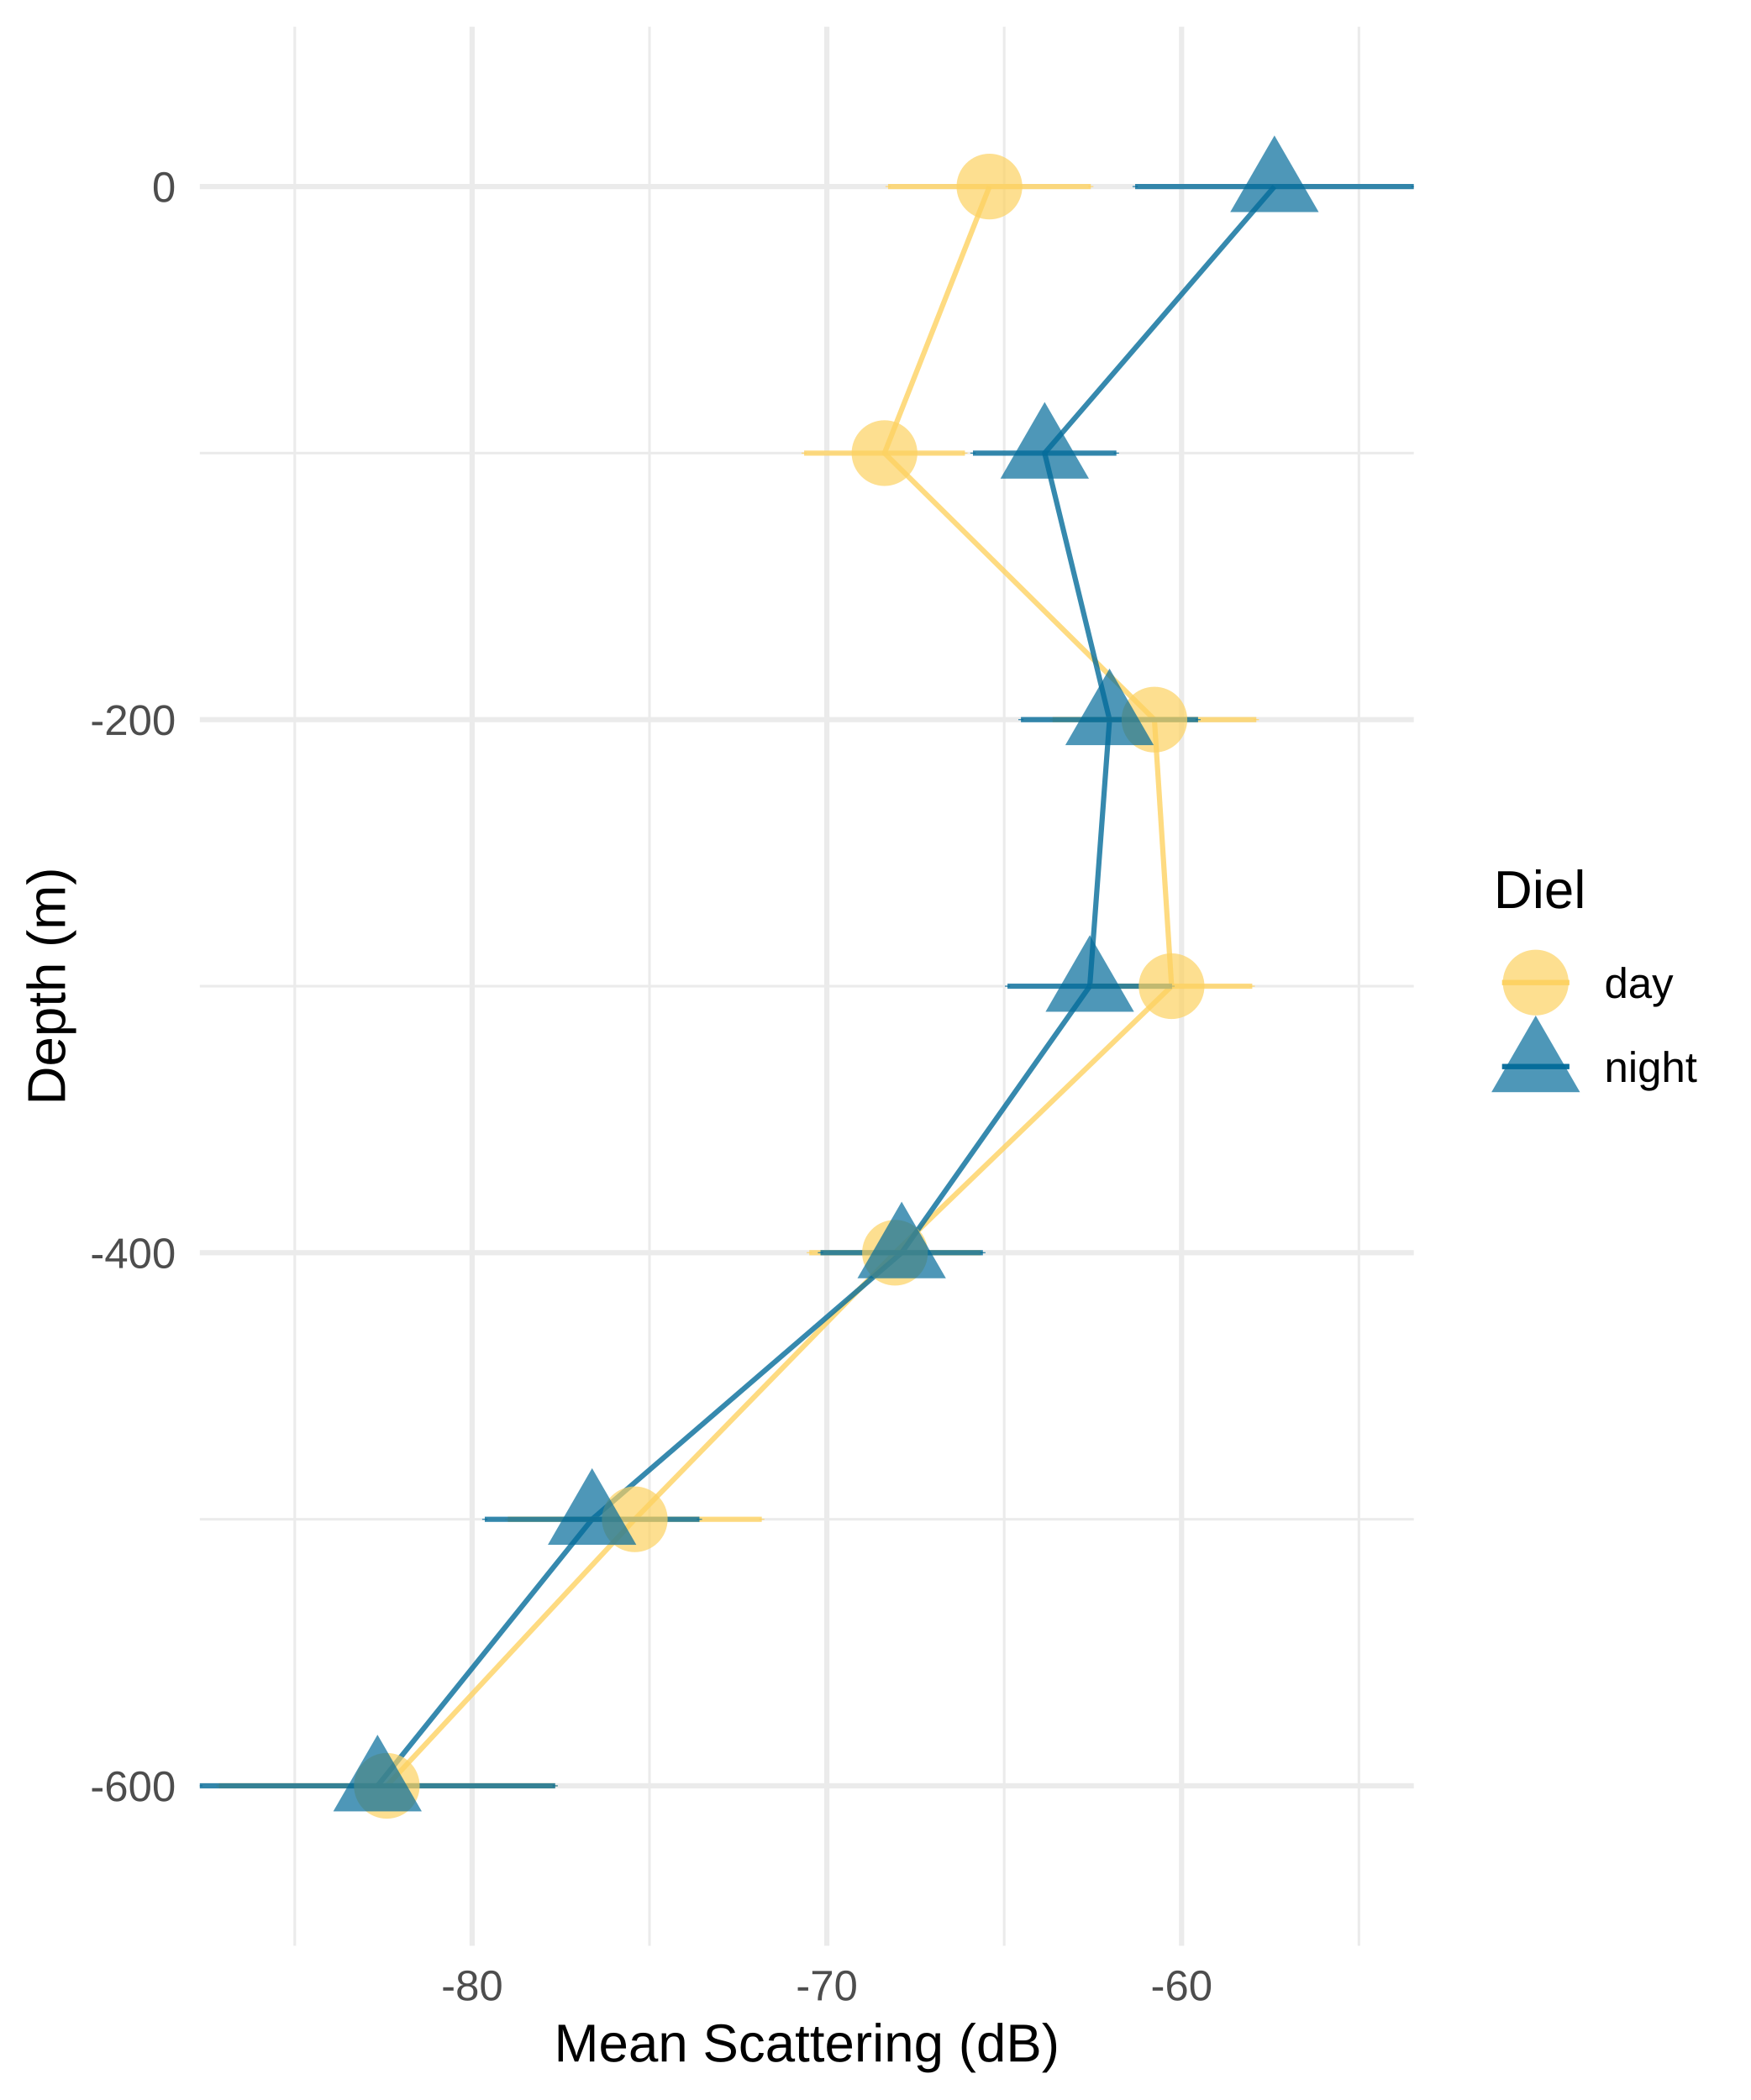
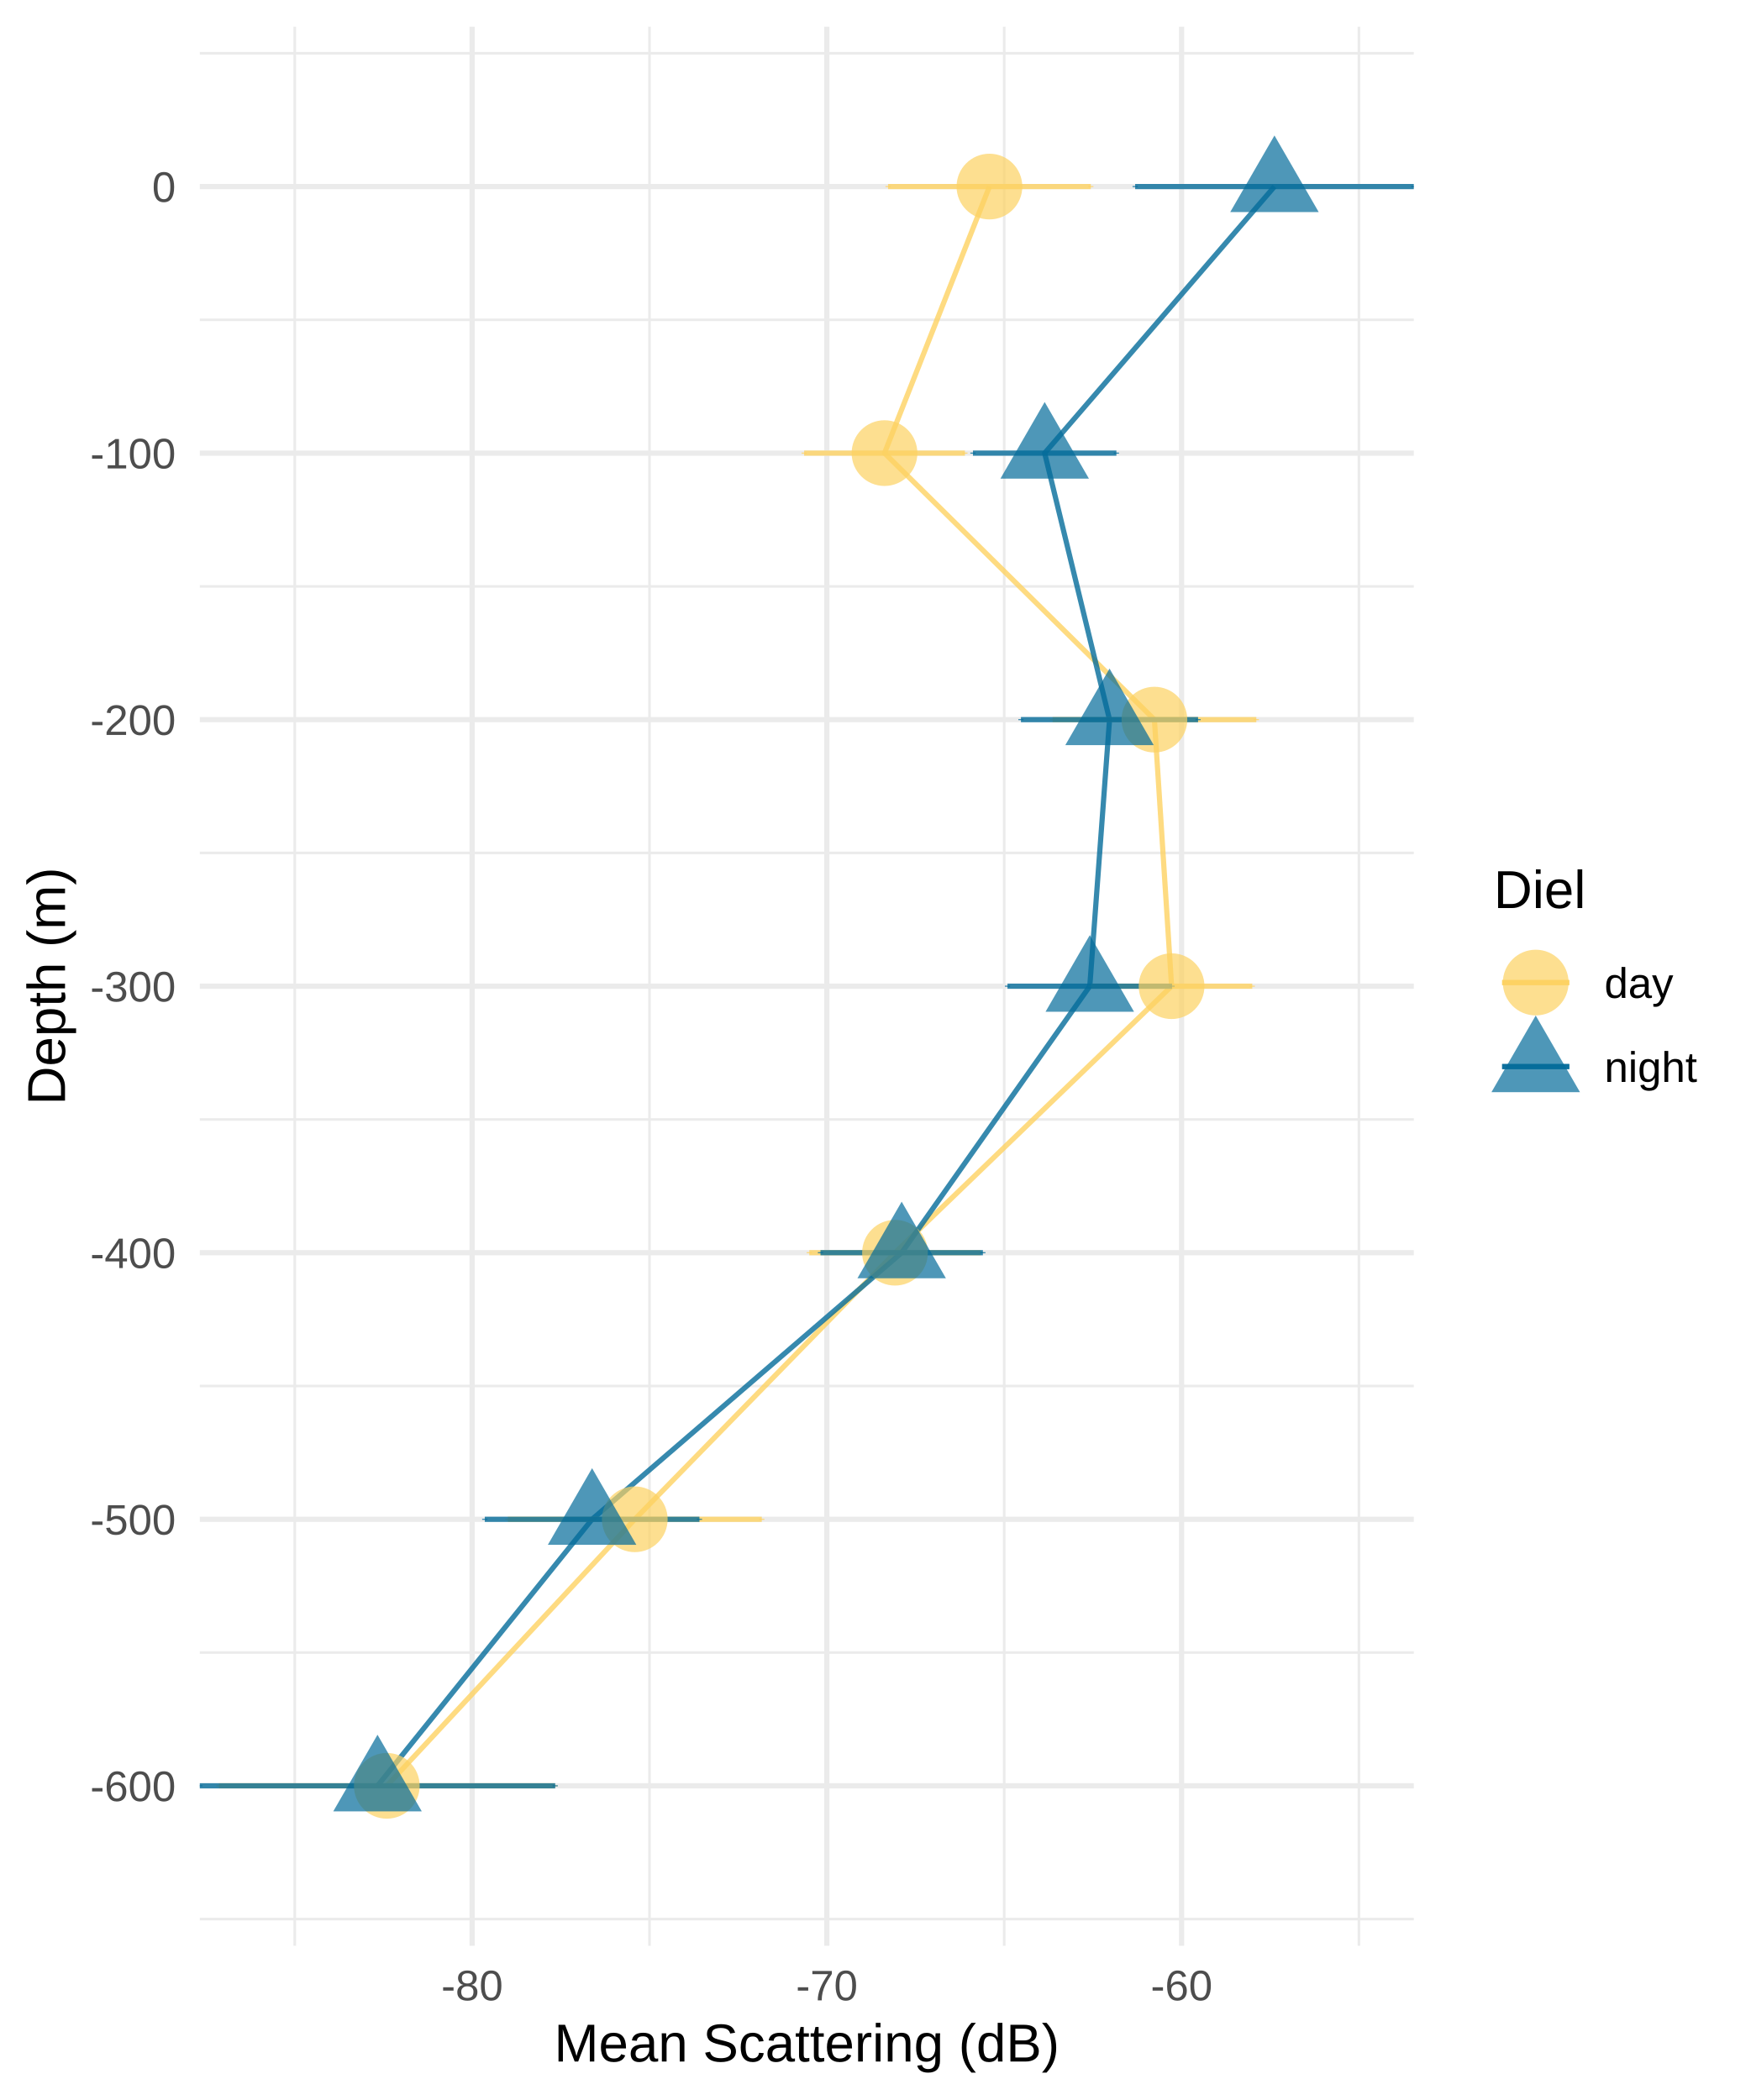
<svg xmlns="http://www.w3.org/2000/svg" class="svglite" width="360.00pt" height="432.00pt" viewBox="0 0 360.00 432.00">
  <defs>
    <style type="text/css">
    .svglite line, .svglite polyline, .svglite polygon, .svglite path, .svglite rect, .svglite circle {
      fill: none;
      stroke: #000000;
      stroke-linecap: round;
      stroke-linejoin: round;
      stroke-miterlimit: 10.00;
    }
  </style>
  </defs>
  <rect width="100%" height="100%" style="stroke: none; fill: none;" />
  <defs>
    <clipPath id="cpMC4wMHwzNjAuMDB8MC4wMHw0MzIuMDA=">
      <rect x="0.00" y="0.00" width="360.00" height="432.00" />
    </clipPath>
  </defs>
  <g clip-path="url(#cpMC4wMHwzNjAuMDB8MC4wMHw0MzIuMDA=)">
</g>
  <defs>
    <clipPath id="cpNDEuMDl8MjkwLjc2fDUuNDh8NDAwLjI3">
      <rect x="41.09" y="5.48" width="249.67" height="394.79" />
    </clipPath>
  </defs>
  <g clip-path="url(#cpNDEuMDl8MjkwLjc2fDUuNDh8NDAwLjI3)">
-     <polyline points="41.09,312.54 290.76,312.54 " style="stroke-width: 0.53; stroke: #EBEBEB; stroke-linecap: butt;" />
-     <polyline points="41.09,202.87 290.76,202.87 " style="stroke-width: 0.53; stroke: #EBEBEB; stroke-linecap: butt;" />
-     <polyline points="41.09,93.21 290.76,93.21 " style="stroke-width: 0.53; stroke: #EBEBEB; stroke-linecap: butt;" />
+     <polyline points="41.09,394.78 290.76,394.78 " style="stroke-width: 0.53; stroke: #EBEBEB; stroke-linecap: butt;" />
+     <polyline points="41.09,339.95 290.76,339.95 " style="stroke-width: 0.53; stroke: #EBEBEB; stroke-linecap: butt;" />
+     <polyline points="41.09,285.12 290.76,285.12 " style="stroke-width: 0.53; stroke: #EBEBEB; stroke-linecap: butt;" />
+     <polyline points="41.09,230.29 290.76,230.29 " style="stroke-width: 0.53; stroke: #EBEBEB; stroke-linecap: butt;" />
+     <polyline points="41.09,175.46 290.76,175.46 " style="stroke-width: 0.53; stroke: #EBEBEB; stroke-linecap: butt;" />
+     <polyline points="41.09,120.63 290.76,120.63 " style="stroke-width: 0.53; stroke: #EBEBEB; stroke-linecap: butt;" />
+     <polyline points="41.09,65.79 290.76,65.79 " style="stroke-width: 0.53; stroke: #EBEBEB; stroke-linecap: butt;" />
+     <polyline points="41.09,10.96 290.76,10.96 " style="stroke-width: 0.53; stroke: #EBEBEB; stroke-linecap: butt;" />
    <polyline points="60.62,400.27 60.62,5.48 " style="stroke-width: 0.53; stroke: #EBEBEB; stroke-linecap: butt;" />
    <polyline points="133.58,400.27 133.58,5.48 " style="stroke-width: 0.53; stroke: #EBEBEB; stroke-linecap: butt;" />
    <polyline points="206.53,400.27 206.53,5.48 " style="stroke-width: 0.53; stroke: #EBEBEB; stroke-linecap: butt;" />
    <polyline points="279.48,400.27 279.48,5.48 " style="stroke-width: 0.53; stroke: #EBEBEB; stroke-linecap: butt;" />
    <polyline points="41.09,367.37 290.76,367.37 " style="stroke-width: 1.07; stroke: #EBEBEB; stroke-linecap: butt;" />
+     <polyline points="41.09,312.54 290.76,312.54 " style="stroke-width: 1.07; stroke: #EBEBEB; stroke-linecap: butt;" />
    <polyline points="41.09,257.70 290.76,257.70 " style="stroke-width: 1.07; stroke: #EBEBEB; stroke-linecap: butt;" />
+     <polyline points="41.09,202.87 290.76,202.87 " style="stroke-width: 1.07; stroke: #EBEBEB; stroke-linecap: butt;" />
    <polyline points="41.09,148.04 290.76,148.04 " style="stroke-width: 1.07; stroke: #EBEBEB; stroke-linecap: butt;" />
+     <polyline points="41.09,93.21 290.76,93.21 " style="stroke-width: 1.07; stroke: #EBEBEB; stroke-linecap: butt;" />
    <polyline points="41.09,38.38 290.76,38.38 " style="stroke-width: 1.07; stroke: #EBEBEB; stroke-linecap: butt;" />
    <polyline points="97.10,400.27 97.10,5.48 " style="stroke-width: 1.07; stroke: #EBEBEB; stroke-linecap: butt;" />
    <polyline points="170.05,400.27 170.05,5.48 " style="stroke-width: 1.07; stroke: #EBEBEB; stroke-linecap: butt;" />
    <polyline points="243.01,400.27 243.01,5.48 " style="stroke-width: 1.07; stroke: #EBEBEB; stroke-linecap: butt;" />
    <polyline points="79.55,367.37 130.55,312.54 184.07,257.70 240.95,202.87 237.42,148.04 181.91,93.21 203.49,38.38 " style="stroke-width: 1.07; stroke: #FDD262; stroke-opacity: 0.80; stroke-linecap: butt;" />
    <polyline points="77.64,367.37 121.77,312.54 185.44,257.70 224.13,202.87 228.19,148.04 214.85,93.21 262.11,38.38 " style="stroke-width: 1.07; stroke: #046C9A; stroke-opacity: 0.80; stroke-linecap: butt;" />
    <polyline points="224.34,38.49 224.34,38.27 " style="stroke-width: 1.07; stroke: #FDD262; stroke-opacity: 0.80; stroke-linecap: butt;" />
    <polyline points="224.34,38.38 182.64,38.38 " style="stroke-width: 1.07; stroke: #FDD262; stroke-opacity: 0.80; stroke-linecap: butt;" />
    <polyline points="182.64,38.49 182.64,38.27 " style="stroke-width: 1.07; stroke: #FDD262; stroke-opacity: 0.80; stroke-linecap: butt;" />
    <polyline points="198.45,93.32 198.45,93.10 " style="stroke-width: 1.07; stroke: #FDD262; stroke-opacity: 0.80; stroke-linecap: butt;" />
    <polyline points="198.45,93.21 165.38,93.21 " style="stroke-width: 1.07; stroke: #FDD262; stroke-opacity: 0.80; stroke-linecap: butt;" />
    <polyline points="165.38,93.32 165.38,93.10 " style="stroke-width: 1.07; stroke: #FDD262; stroke-opacity: 0.80; stroke-linecap: butt;" />
    <polyline points="258.38,148.15 258.38,147.93 " style="stroke-width: 1.07; stroke: #FDD262; stroke-opacity: 0.80; stroke-linecap: butt;" />
    <polyline points="258.38,148.04 216.47,148.04 " style="stroke-width: 1.07; stroke: #FDD262; stroke-opacity: 0.80; stroke-linecap: butt;" />
    <polyline points="216.47,148.15 216.47,147.93 " style="stroke-width: 1.07; stroke: #FDD262; stroke-opacity: 0.80; stroke-linecap: butt;" />
    <polyline points="257.54,202.98 257.54,202.76 " style="stroke-width: 1.07; stroke: #FDD262; stroke-opacity: 0.80; stroke-linecap: butt;" />
    <polyline points="257.54,202.87 224.36,202.87 " style="stroke-width: 1.07; stroke: #FDD262; stroke-opacity: 0.80; stroke-linecap: butt;" />
    <polyline points="224.36,202.98 224.36,202.76 " style="stroke-width: 1.07; stroke: #FDD262; stroke-opacity: 0.80; stroke-linecap: butt;" />
    <polyline points="201.70,257.81 201.70,257.59 " style="stroke-width: 1.07; stroke: #FDD262; stroke-opacity: 0.80; stroke-linecap: butt;" />
    <polyline points="201.70,257.70 166.44,257.70 " style="stroke-width: 1.07; stroke: #FDD262; stroke-opacity: 0.80; stroke-linecap: butt;" />
    <polyline points="166.44,257.81 166.44,257.59 " style="stroke-width: 1.07; stroke: #FDD262; stroke-opacity: 0.80; stroke-linecap: butt;" />
    <polyline points="156.67,312.65 156.67,312.43 " style="stroke-width: 1.07; stroke: #FDD262; stroke-opacity: 0.80; stroke-linecap: butt;" />
    <polyline points="156.67,312.54 104.44,312.54 " style="stroke-width: 1.07; stroke: #FDD262; stroke-opacity: 0.80; stroke-linecap: butt;" />
    <polyline points="104.44,312.65 104.44,312.43 " style="stroke-width: 1.07; stroke: #FDD262; stroke-opacity: 0.80; stroke-linecap: butt;" />
    <polyline points="114.09,367.48 114.09,367.26 " style="stroke-width: 1.07; stroke: #FDD262; stroke-opacity: 0.80; stroke-linecap: butt;" />
    <polyline points="114.09,367.37 45.02,367.37 " style="stroke-width: 1.07; stroke: #FDD262; stroke-opacity: 0.80; stroke-linecap: butt;" />
    <polyline points="45.02,367.48 45.02,367.26 " style="stroke-width: 1.07; stroke: #FDD262; stroke-opacity: 0.80; stroke-linecap: butt;" />
    <polyline points="290.76,38.49 290.76,38.27 " style="stroke-width: 1.07; stroke: #046C9A; stroke-opacity: 0.80; stroke-linecap: butt;" />
    <polyline points="290.76,38.38 233.46,38.38 " style="stroke-width: 1.07; stroke: #046C9A; stroke-opacity: 0.80; stroke-linecap: butt;" />
    <polyline points="233.46,38.49 233.46,38.27 " style="stroke-width: 1.07; stroke: #046C9A; stroke-opacity: 0.80; stroke-linecap: butt;" />
    <polyline points="229.60,93.32 229.60,93.10 " style="stroke-width: 1.07; stroke: #046C9A; stroke-opacity: 0.80; stroke-linecap: butt;" />
    <polyline points="229.60,93.21 200.10,93.21 " style="stroke-width: 1.07; stroke: #046C9A; stroke-opacity: 0.80; stroke-linecap: butt;" />
    <polyline points="200.10,93.32 200.10,93.10 " style="stroke-width: 1.07; stroke: #046C9A; stroke-opacity: 0.80; stroke-linecap: butt;" />
    <polyline points="246.40,148.15 246.40,147.93 " style="stroke-width: 1.07; stroke: #046C9A; stroke-opacity: 0.80; stroke-linecap: butt;" />
    <polyline points="246.40,148.04 209.97,148.04 " style="stroke-width: 1.07; stroke: #046C9A; stroke-opacity: 0.80; stroke-linecap: butt;" />
    <polyline points="209.97,148.15 209.97,147.93 " style="stroke-width: 1.07; stroke: #046C9A; stroke-opacity: 0.80; stroke-linecap: butt;" />
    <polyline points="241.05,202.98 241.05,202.76 " style="stroke-width: 1.07; stroke: #046C9A; stroke-opacity: 0.80; stroke-linecap: butt;" />
    <polyline points="241.05,202.87 207.20,202.87 " style="stroke-width: 1.07; stroke: #046C9A; stroke-opacity: 0.80; stroke-linecap: butt;" />
    <polyline points="207.20,202.98 207.20,202.76 " style="stroke-width: 1.07; stroke: #046C9A; stroke-opacity: 0.80; stroke-linecap: butt;" />
    <polyline points="202.14,257.81 202.14,257.59 " style="stroke-width: 1.07; stroke: #046C9A; stroke-opacity: 0.80; stroke-linecap: butt;" />
    <polyline points="202.14,257.70 168.74,257.70 " style="stroke-width: 1.07; stroke: #046C9A; stroke-opacity: 0.80; stroke-linecap: butt;" />
    <polyline points="168.74,257.81 168.74,257.59 " style="stroke-width: 1.07; stroke: #046C9A; stroke-opacity: 0.80; stroke-linecap: butt;" />
    <polyline points="143.85,312.65 143.85,312.43 " style="stroke-width: 1.07; stroke: #046C9A; stroke-opacity: 0.80; stroke-linecap: butt;" />
    <polyline points="143.85,312.54 99.70,312.54 " style="stroke-width: 1.07; stroke: #046C9A; stroke-opacity: 0.80; stroke-linecap: butt;" />
    <polyline points="99.70,312.65 99.70,312.43 " style="stroke-width: 1.07; stroke: #046C9A; stroke-opacity: 0.80; stroke-linecap: butt;" />
    <polyline points="114.19,367.48 114.19,367.26 " style="stroke-width: 1.07; stroke: #046C9A; stroke-opacity: 0.80; stroke-linecap: butt;" />
    <polyline points="114.19,367.37 41.09,367.37 " style="stroke-width: 1.07; stroke: #046C9A; stroke-opacity: 0.80; stroke-linecap: butt;" />
    <polyline points="41.09,367.48 41.09,367.26 " style="stroke-width: 1.07; stroke: #046C9A; stroke-opacity: 0.80; stroke-linecap: butt;" />
    <circle cx="203.49" cy="38.38" r="6.76" style="stroke-width: 0.71; stroke: none; fill: #FDD262; fill-opacity: 0.70;" />
    <circle cx="181.91" cy="93.21" r="6.76" style="stroke-width: 0.71; stroke: none; fill: #FDD262; fill-opacity: 0.70;" />
    <circle cx="237.42" cy="148.04" r="6.76" style="stroke-width: 0.71; stroke: none; fill: #FDD262; fill-opacity: 0.70;" />
    <circle cx="240.95" cy="202.87" r="6.76" style="stroke-width: 0.71; stroke: none; fill: #FDD262; fill-opacity: 0.70;" />
    <circle cx="184.07" cy="257.70" r="6.76" style="stroke-width: 0.71; stroke: none; fill: #FDD262; fill-opacity: 0.70;" />
    <circle cx="130.55" cy="312.54" r="6.76" style="stroke-width: 0.71; stroke: none; fill: #FDD262; fill-opacity: 0.70;" />
    <circle cx="79.55" cy="367.37" r="6.76" style="stroke-width: 0.71; stroke: none; fill: #FDD262; fill-opacity: 0.70;" />
    <polygon points="262.11,27.87 271.21,43.63 253.01,43.63 " style="stroke-width: 0.71; stroke: none; fill: #046C9A; fill-opacity: 0.70;" />
    <polygon points="214.85,82.70 223.95,98.46 205.75,98.46 " style="stroke-width: 0.71; stroke: none; fill: #046C9A; fill-opacity: 0.70;" />
    <polygon points="228.19,137.53 237.28,153.29 219.09,153.29 " style="stroke-width: 0.71; stroke: none; fill: #046C9A; fill-opacity: 0.70;" />
    <polygon points="224.13,192.37 233.23,208.13 215.03,208.13 " style="stroke-width: 0.71; stroke: none; fill: #046C9A; fill-opacity: 0.70;" />
    <polygon points="185.44,247.20 194.54,262.96 176.34,262.96 " style="stroke-width: 0.71; stroke: none; fill: #046C9A; fill-opacity: 0.70;" />
    <polygon points="121.77,302.03 130.87,317.79 112.67,317.79 " style="stroke-width: 0.71; stroke: none; fill: #046C9A; fill-opacity: 0.70;" />
    <polygon points="77.64,356.86 86.74,372.62 68.54,372.62 " style="stroke-width: 0.71; stroke: none; fill: #046C9A; fill-opacity: 0.70;" />
  </g>
  <g clip-path="url(#cpMC4wMHwzNjAuMDB8MC4wMHw0MzIuMDA=)">
    <text x="36.16" y="370.52" text-anchor="end" style="font-size: 8.80px; fill: #4D4D4D; font-family: Arial;" textLength="17.62px" lengthAdjust="spacingAndGlyphs">-600</text>
+     <text x="36.16" y="315.69" text-anchor="end" style="font-size: 8.80px; fill: #4D4D4D; font-family: Arial;" textLength="17.62px" lengthAdjust="spacingAndGlyphs">-500</text>
    <text x="36.16" y="260.86" text-anchor="end" style="font-size: 8.80px; fill: #4D4D4D; font-family: Arial;" textLength="17.62px" lengthAdjust="spacingAndGlyphs">-400</text>
+     <text x="36.16" y="206.03" text-anchor="end" style="font-size: 8.80px; fill: #4D4D4D; font-family: Arial;" textLength="17.62px" lengthAdjust="spacingAndGlyphs">-300</text>
    <text x="36.16" y="151.19" text-anchor="end" style="font-size: 8.80px; fill: #4D4D4D; font-family: Arial;" textLength="17.62px" lengthAdjust="spacingAndGlyphs">-200</text>
+     <text x="36.16" y="96.36" text-anchor="end" style="font-size: 8.80px; fill: #4D4D4D; font-family: Arial;" textLength="17.62px" lengthAdjust="spacingAndGlyphs">-100</text>
    <text x="36.16" y="41.53" text-anchor="end" style="font-size: 8.80px; fill: #4D4D4D; font-family: Arial;" textLength="4.90px" lengthAdjust="spacingAndGlyphs">0</text>
    <text x="97.10" y="411.50" text-anchor="middle" style="font-size: 8.80px; fill: #4D4D4D; font-family: Arial;" textLength="12.72px" lengthAdjust="spacingAndGlyphs">-80</text>
    <text x="170.05" y="411.50" text-anchor="middle" style="font-size: 8.80px; fill: #4D4D4D; font-family: Arial;" textLength="12.72px" lengthAdjust="spacingAndGlyphs">-70</text>
    <text x="243.01" y="411.50" text-anchor="middle" style="font-size: 8.80px; fill: #4D4D4D; font-family: Arial;" textLength="12.72px" lengthAdjust="spacingAndGlyphs">-60</text>
    <text x="165.93" y="424.09" text-anchor="middle" style="font-size: 11.00px; font-family: Arial;" textLength="103.95px" lengthAdjust="spacingAndGlyphs">Mean Scattering (dB)</text>
    <text transform="translate(13.37,202.87) rotate(-90)" text-anchor="middle" style="font-size: 11.00px; font-family: Arial;" textLength="48.90px" lengthAdjust="spacingAndGlyphs">Depth (m)</text>
    <text x="307.20" y="186.80" style="font-size: 11.00px; font-family: Arial;" textLength="18.94px" lengthAdjust="spacingAndGlyphs">Diel</text>
    <line x1="308.93" y1="202.13" x2="322.75" y2="202.13" style="stroke-width: 1.07; stroke: #FDD262; stroke-opacity: 0.80; stroke-linecap: butt;" />
    <line x1="308.93" y1="202.13" x2="322.75" y2="202.13" style="stroke-width: 1.07; stroke: #FDD262; stroke-opacity: 0.80; stroke-linecap: butt;" />
    <circle cx="315.84" cy="202.13" r="6.76" style="stroke-width: 0.71; stroke: none; fill: #FDD262; fill-opacity: 0.70;" />
    <line x1="308.93" y1="219.41" x2="322.75" y2="219.41" style="stroke-width: 1.07; stroke: #046C9A; stroke-opacity: 0.80; stroke-linecap: butt;" />
    <line x1="308.93" y1="219.41" x2="322.75" y2="219.41" style="stroke-width: 1.07; stroke: #046C9A; stroke-opacity: 0.80; stroke-linecap: butt;" />
    <polygon points="315.84,208.91 324.94,224.67 306.74,224.67 " style="stroke-width: 0.71; stroke: none; fill: #046C9A; fill-opacity: 0.70;" />
    <text x="329.96" y="205.29" style="font-size: 8.80px; font-family: Arial;" textLength="14.19px" lengthAdjust="spacingAndGlyphs">day</text>
    <text x="329.96" y="222.57" style="font-size: 8.80px; font-family: Arial;" textLength="19.08px" lengthAdjust="spacingAndGlyphs">night</text>
  </g>
</svg>
